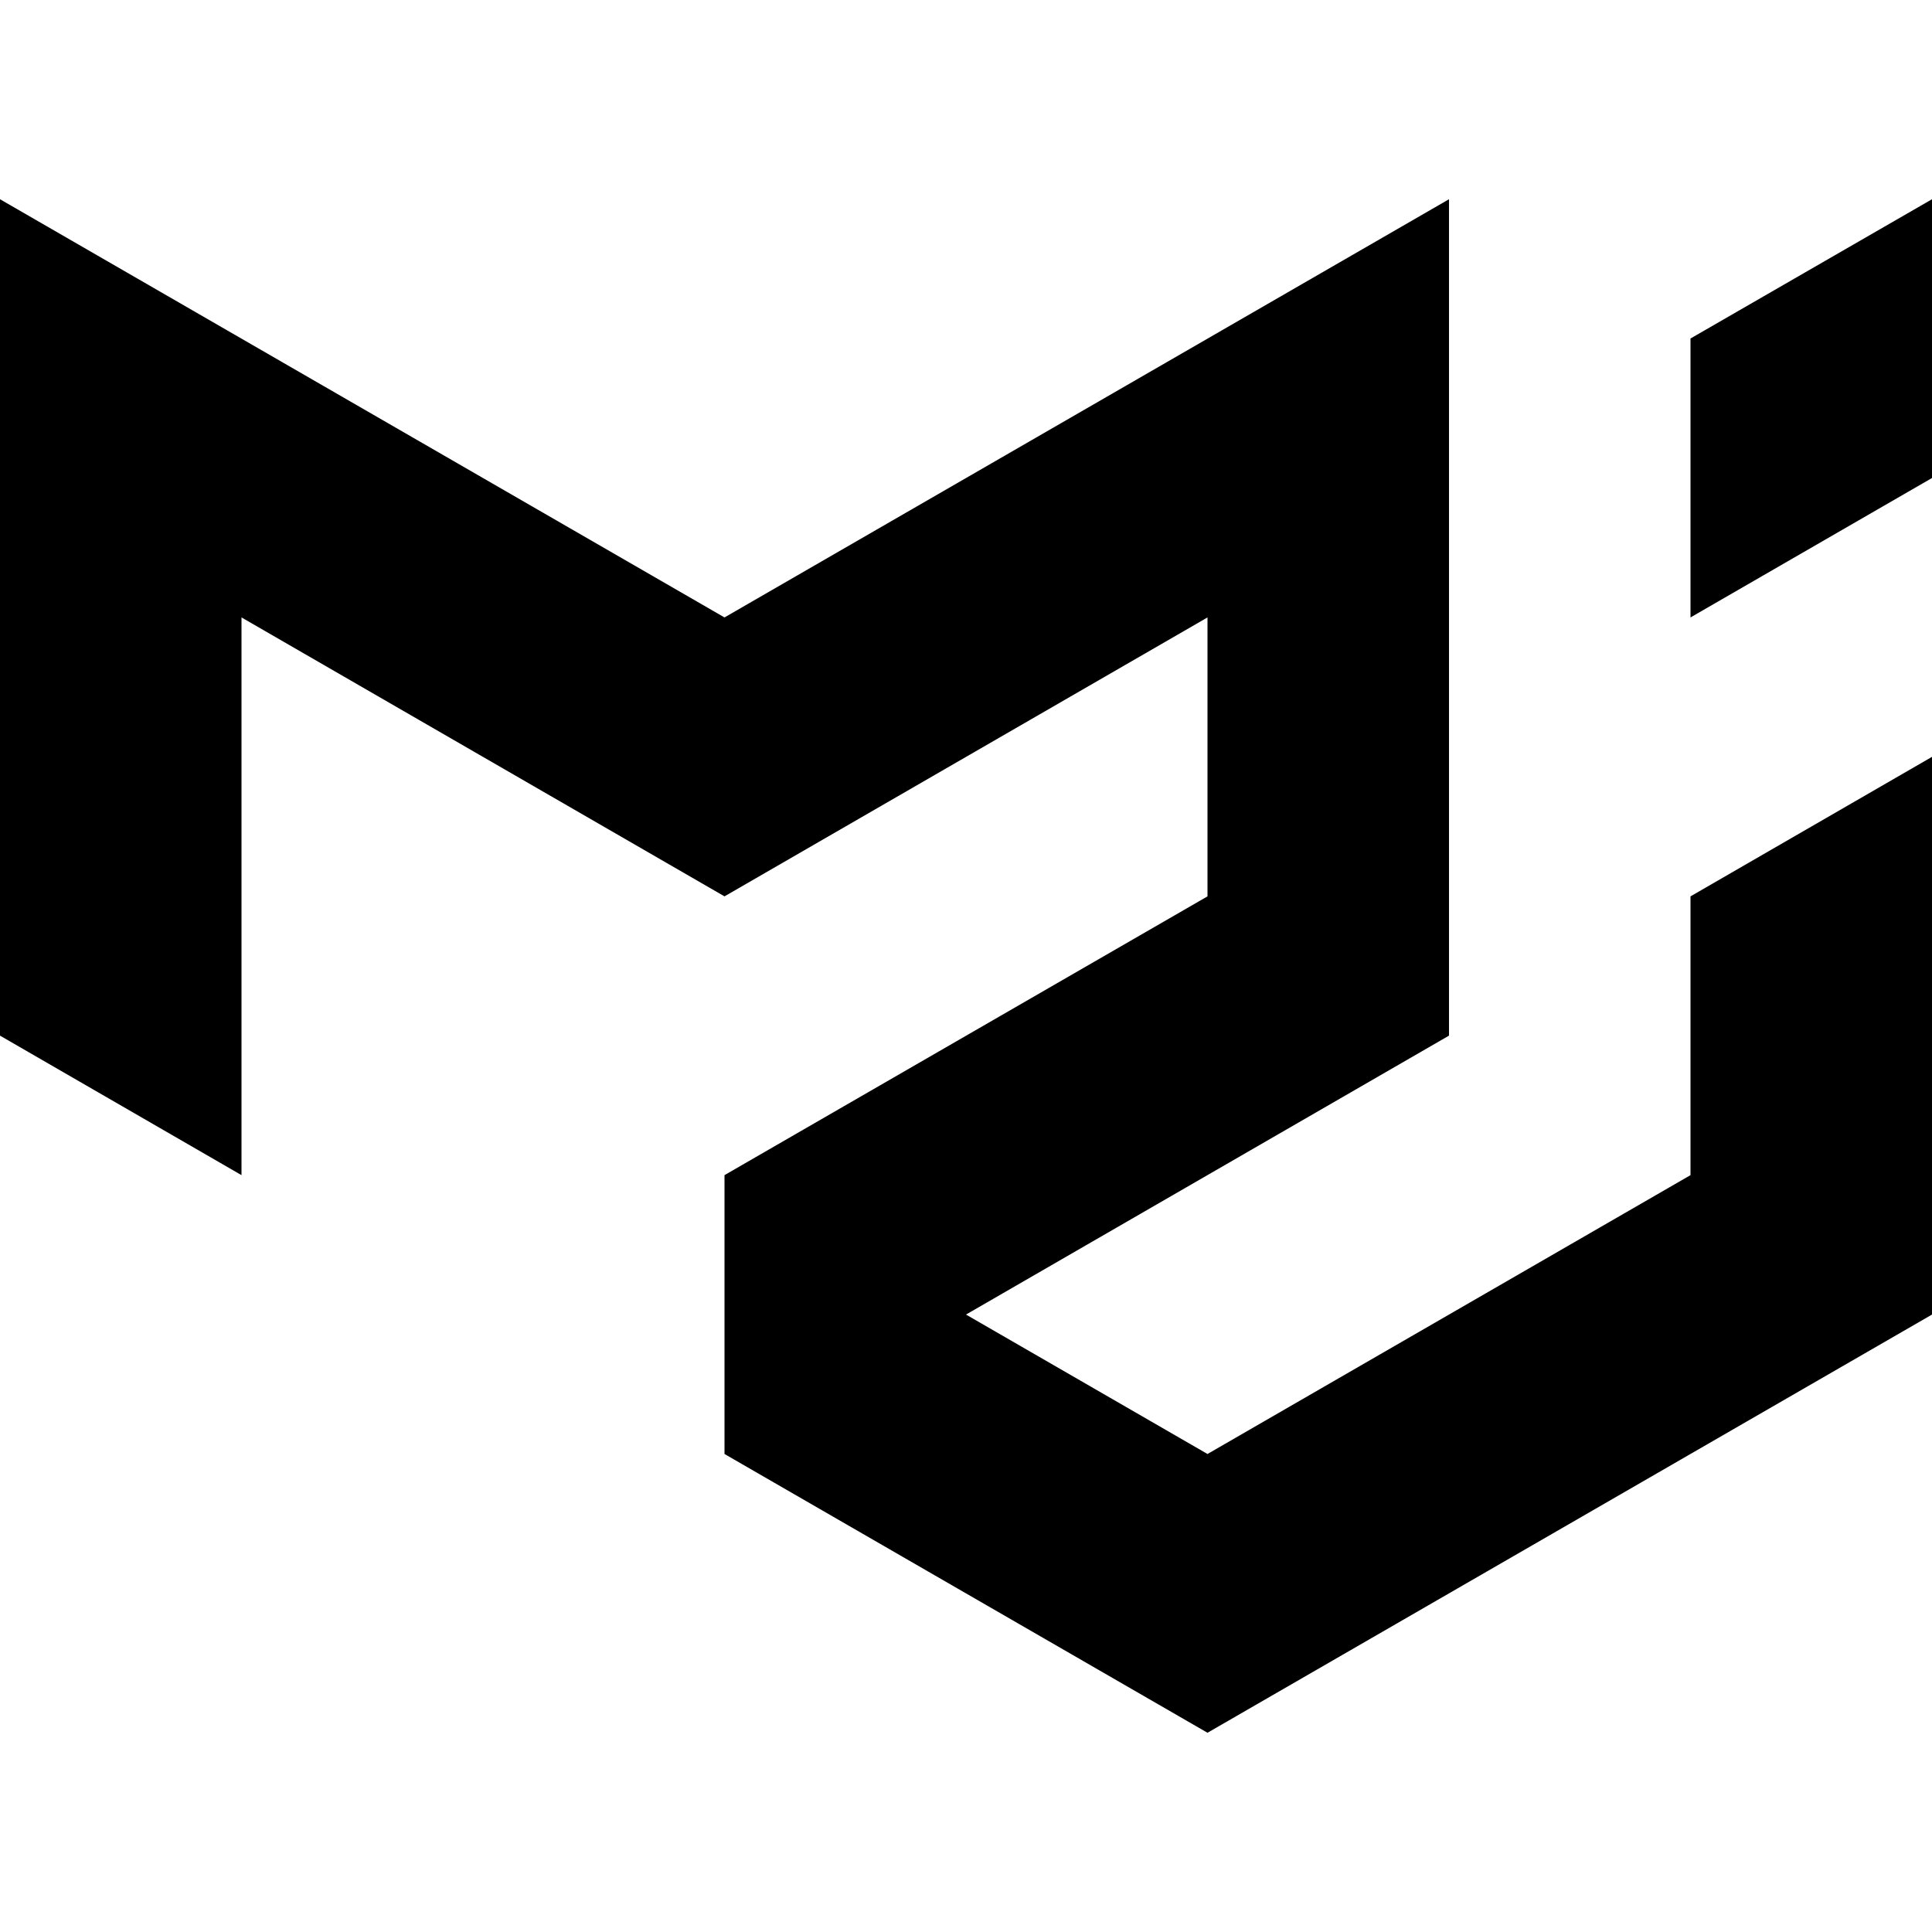
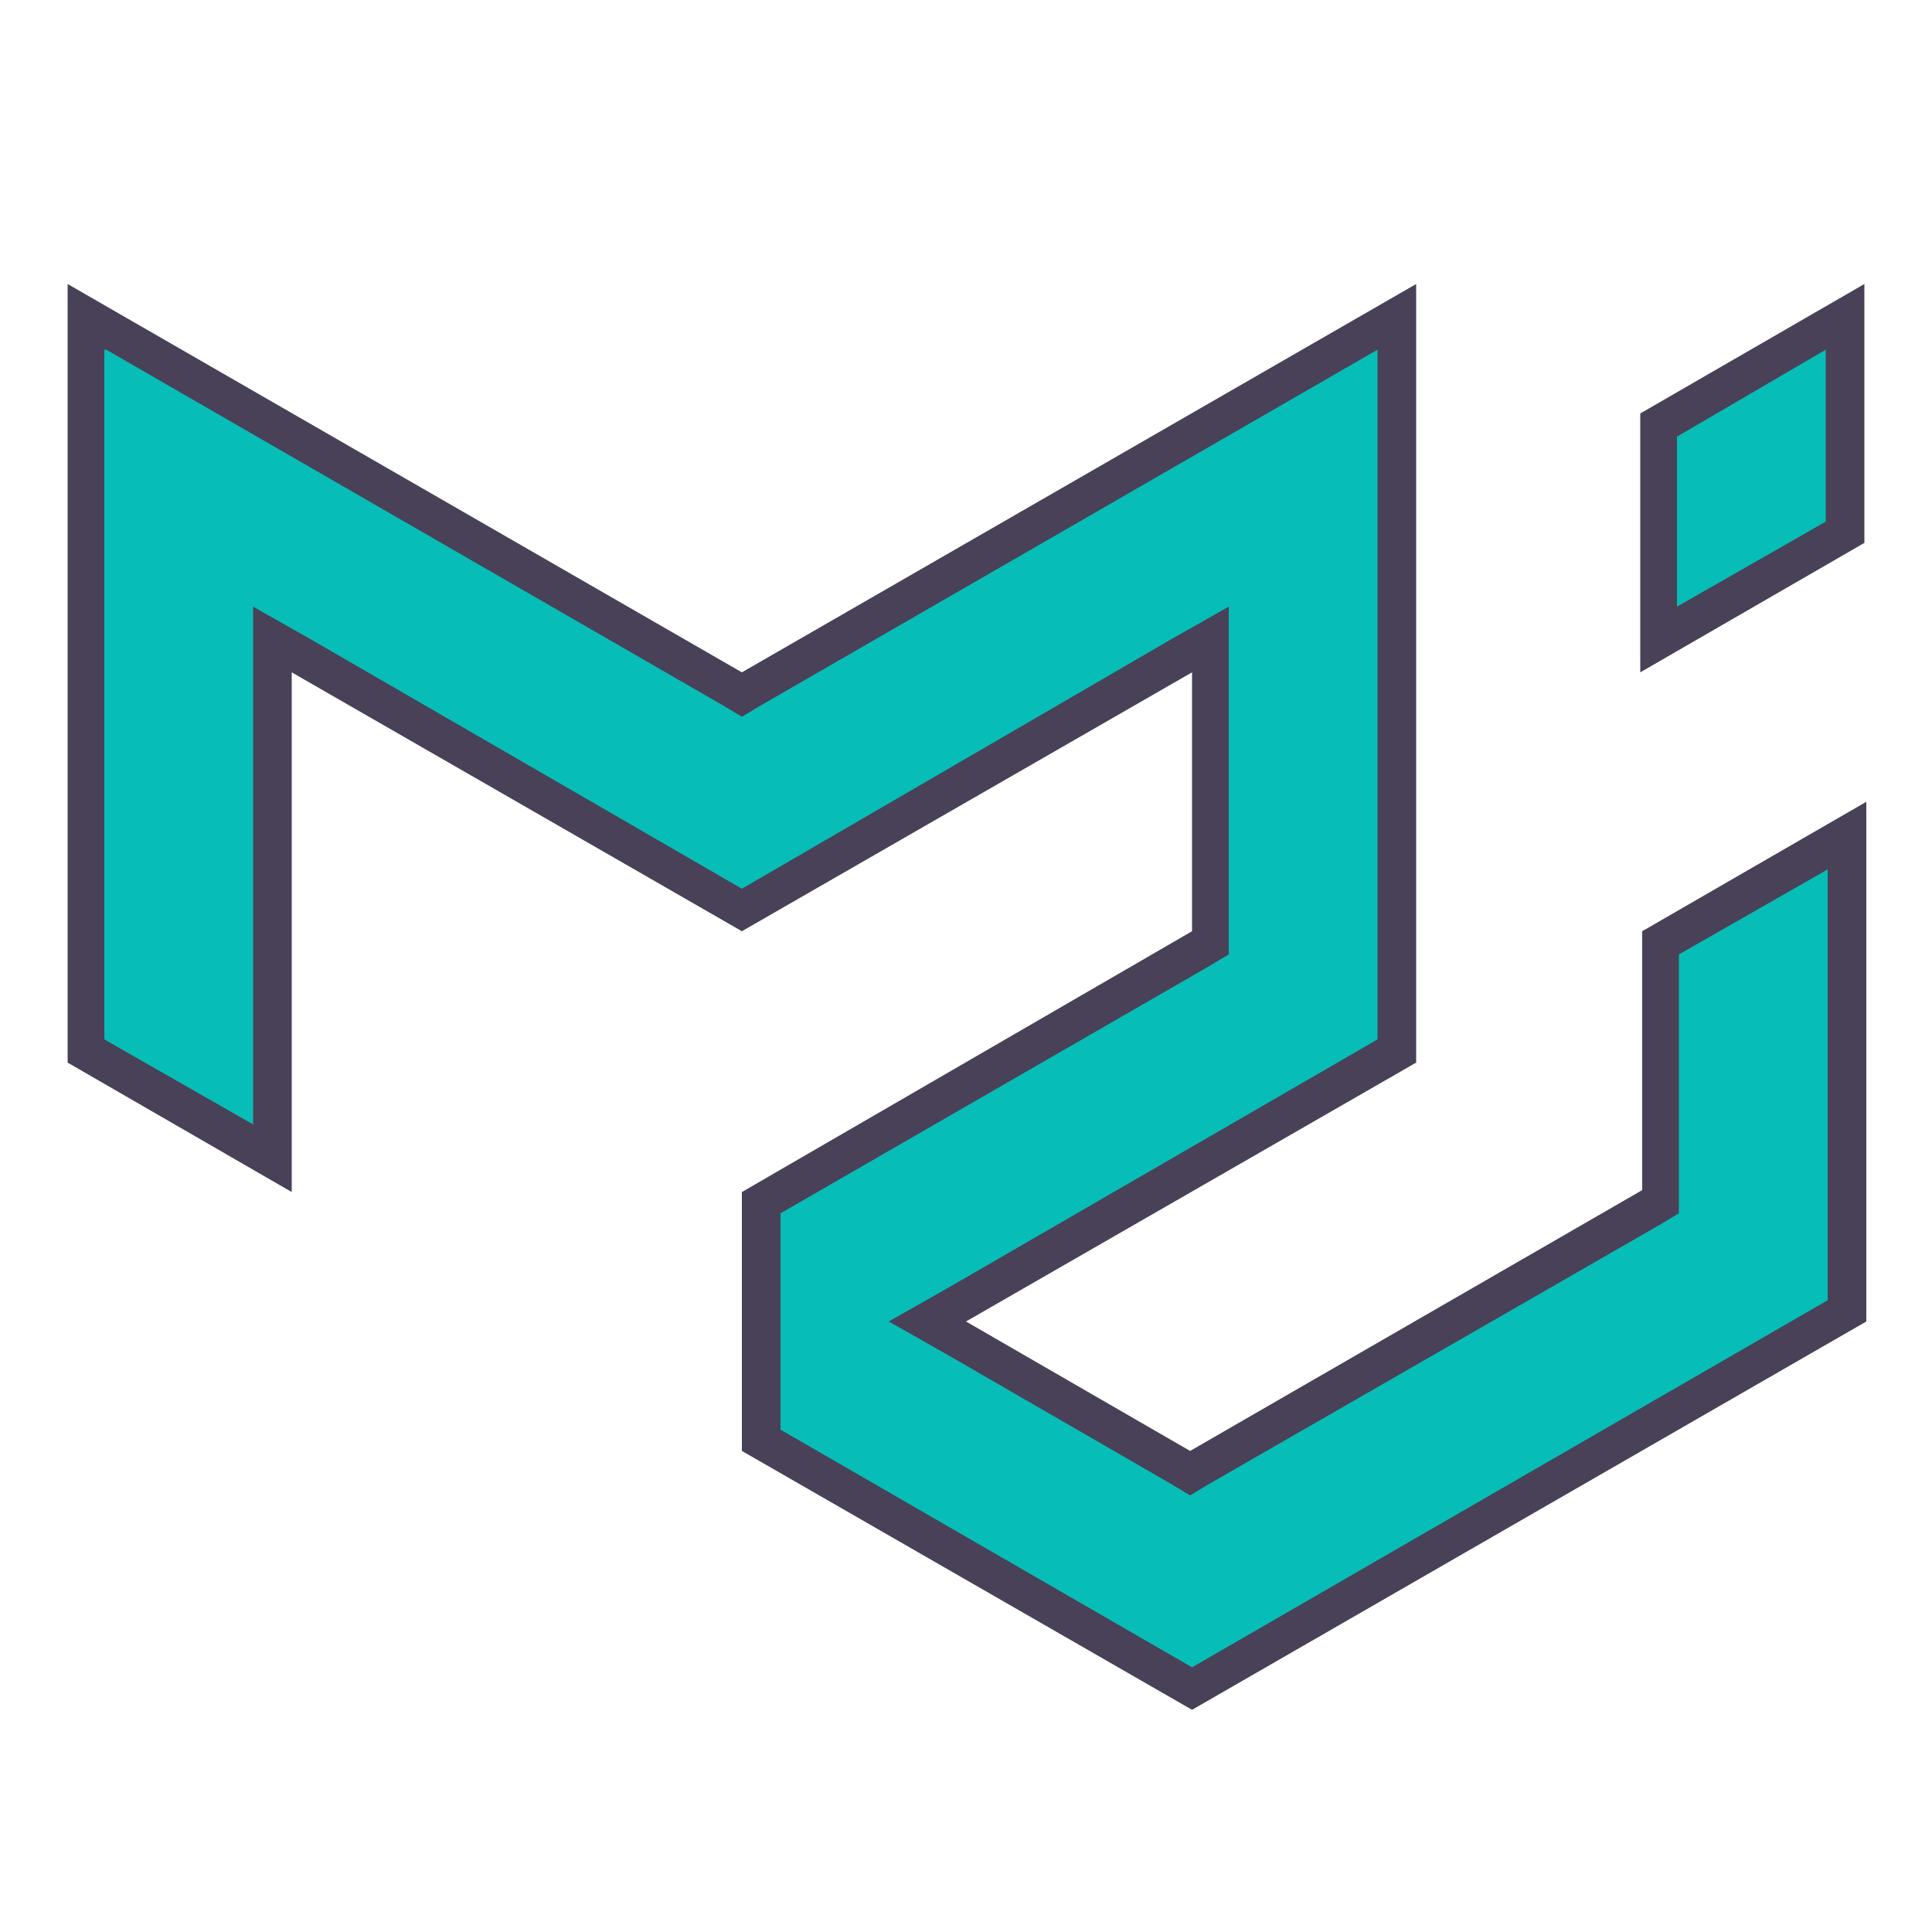
- <svg xmlns="http://www.w3.org/2000/svg" fill="#000000" width="800px" height="800px" viewBox="0 0 24 24" role="img">
-   <path d="M0 2.475v10.39l3 1.733V7.67l6 3.465 6-3.465v3.465l-6 3.463v3.464l6 3.463 9-5.195V9.402l-3 1.733v3.463l-6 3.464-3-1.732 6-3.465V2.475L9 7.67 0 2.475zm24 0-3 1.73V7.67l3-1.732V2.474z" />
+ <svg xmlns="http://www.w3.org/2000/svg" version="1.1" id="Layer_1" x="0px" y="0px" viewBox="0 0 100 100" style="enable-background:new 0 0 100 100;" xml:space="preserve">
+   <style type="text/css">
+ 	.st0{fill:#07BDB7;}
+ 	.st1{fill:#484157;}
+ </style>
+   <g>
+     <g>
+       <path class="st0" d="M39.4,74.5V62.3l23.3-13.4V33.1l-24.3,14l-24.3-14V60l-9.6-5.6v-38L38.4,36l33.9-19.6v38L48,68.4l13.6,7.9    l24.3-14V48.8l9.6-5.6v24.6L61.6,87.4L39.4,74.5z M85.9,22l9.6-5.6v11.1l-9.6,5.6V22z" />
+     </g>
+     <g>
+       <path class="st1" d="M94.5,18.1V27l-7.7,4.4v-8.8L94.5,18.1 M5.5,18.1l31.9,18.4l1,0.6l1-0.6l31.9-18.4v35.7L49,66.7l-3,1.7l3,1.7    l11.6,6.7l1,0.6l1-0.6l23.3-13.4l1-0.6v-1.1V49.4l7.7-4.4v22.3l-32.9,19L40.4,74V62.8L62.6,50l1-0.6v-1.1V34.8v-3.4l-3,1.7    L38.4,46L16.1,33.1l-3-1.7v3.4v23.4l-7.7-4.4V18.1 M96.5,14.7L96.5,14.7l-11.6,6.7v13.4l11.6-6.7V14.7L96.5,14.7z M73.3,14.7    L38.4,34.8L3.5,14.7V55l11.6,6.7V34.8l23.3,13.4l23.3-13.4v13.4L38.4,61.7v13.4l23.3,13.4l34.9-20.1V41.5l-11.6,6.7v13.4    L61.6,75.1L50,68.4L73.3,55V14.7L73.3,14.7z" />
+     </g>
+   </g>
</svg>
